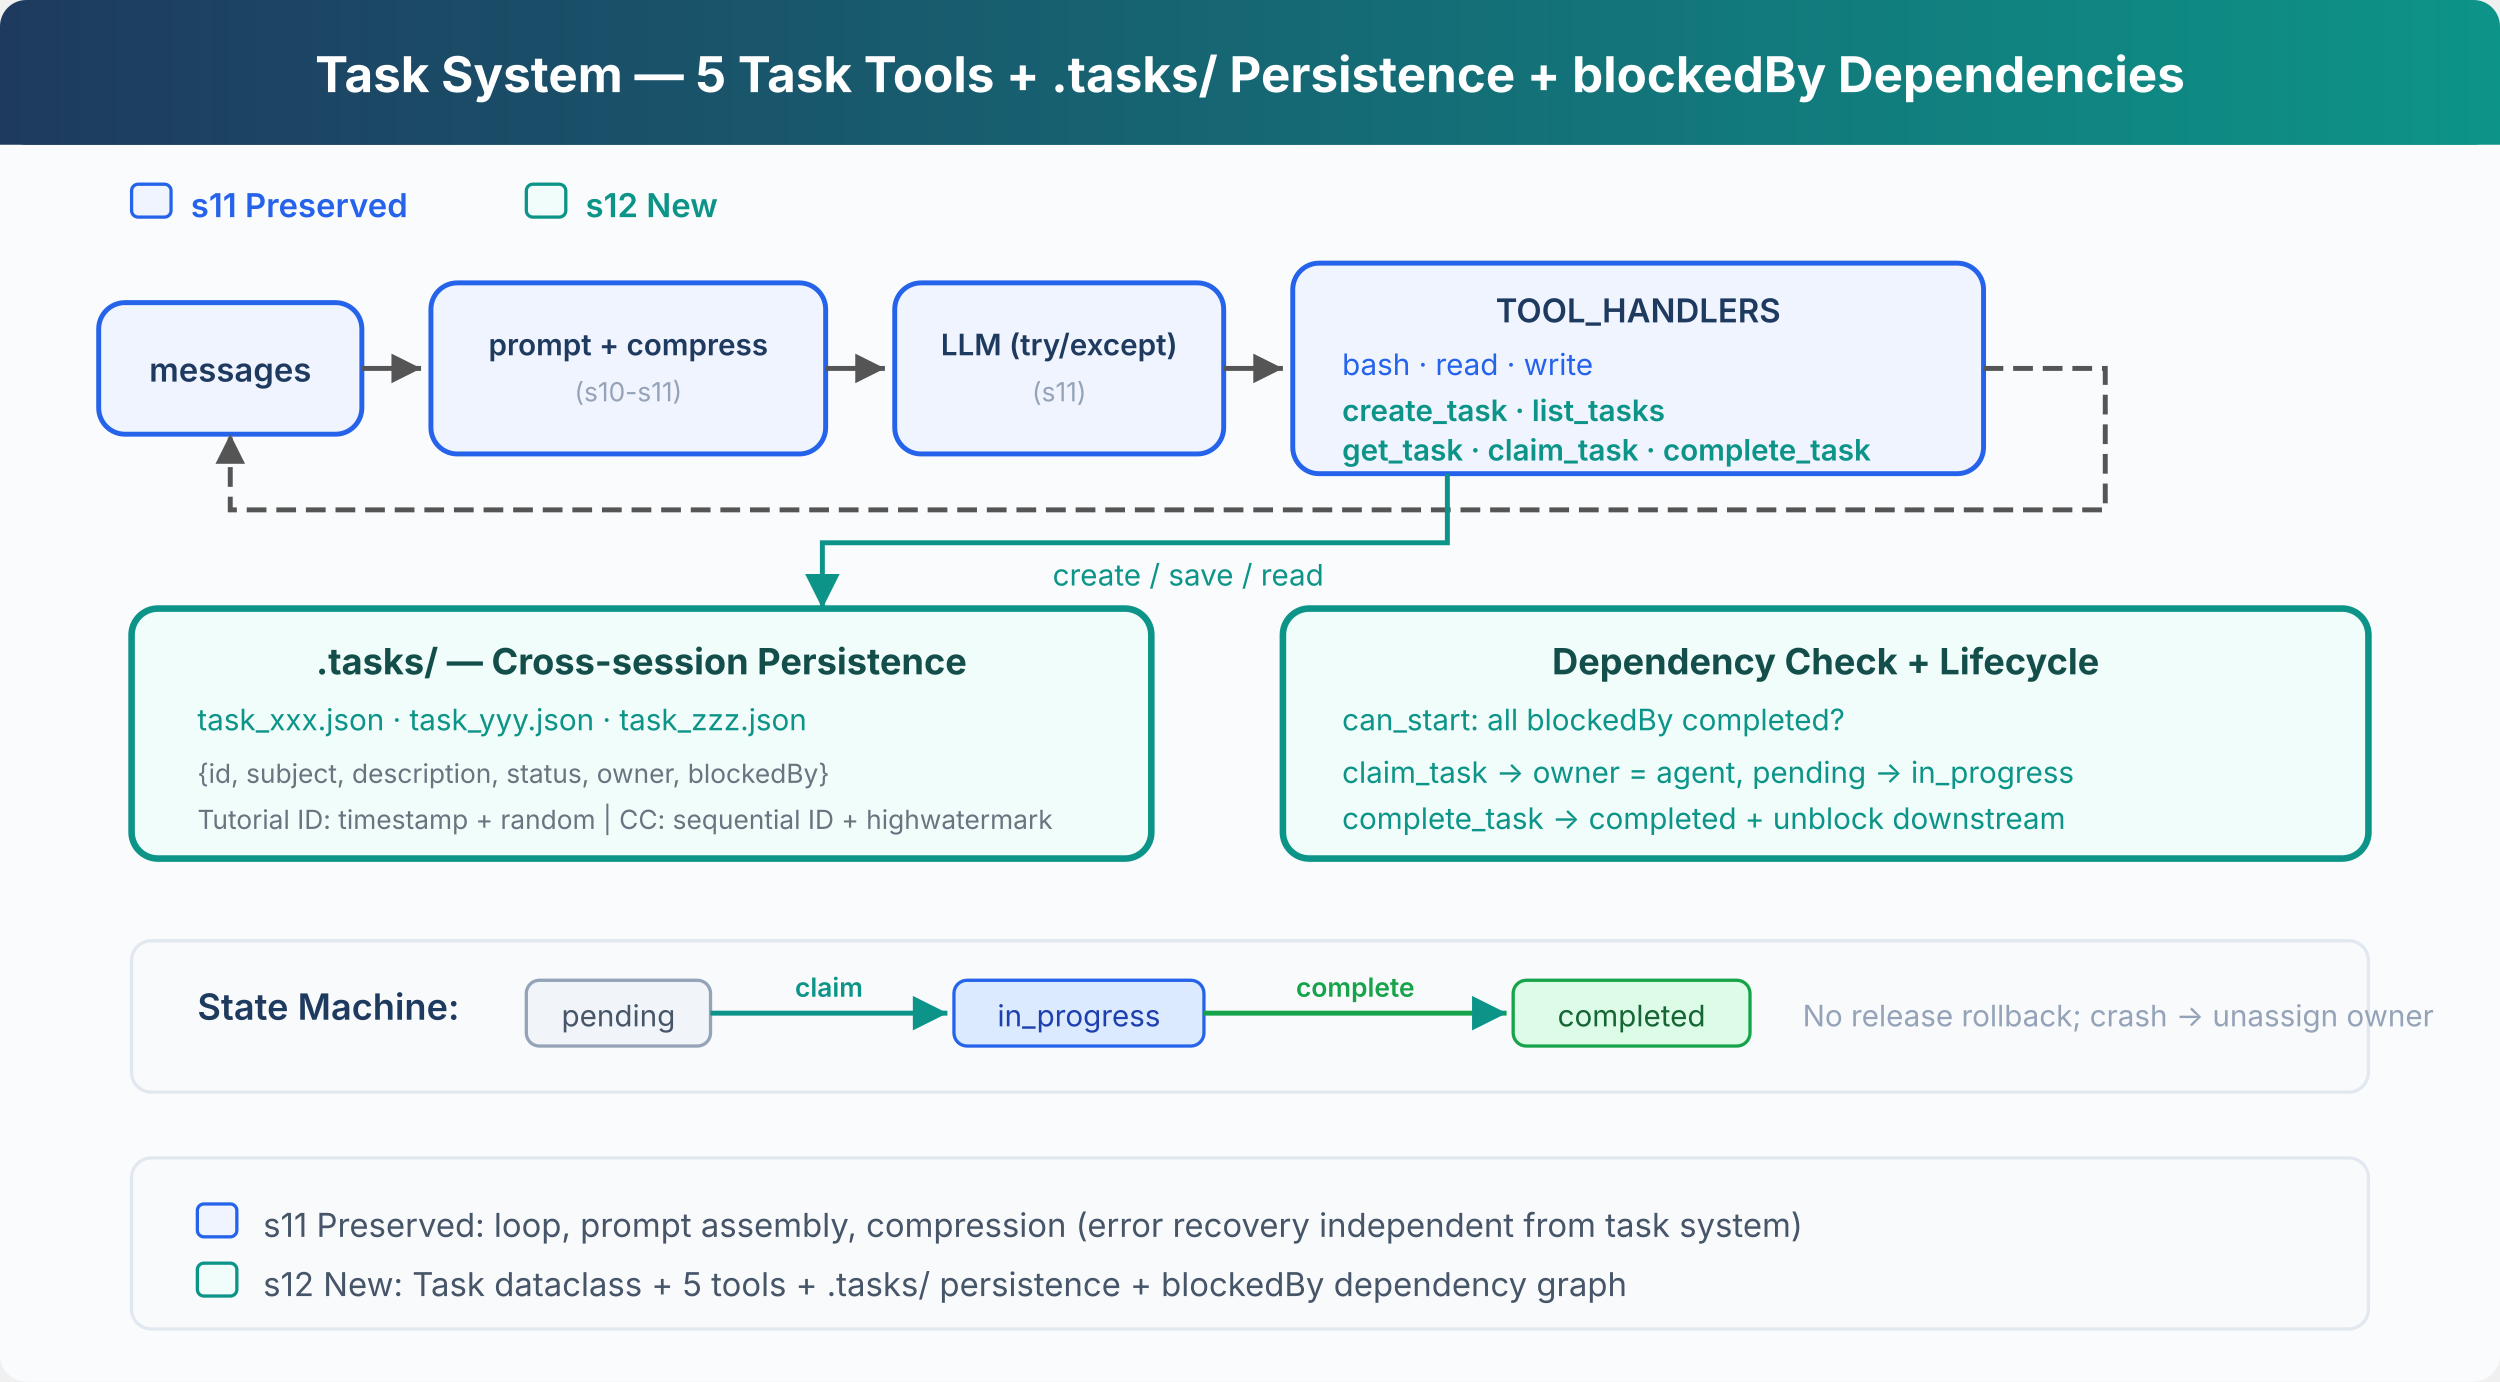
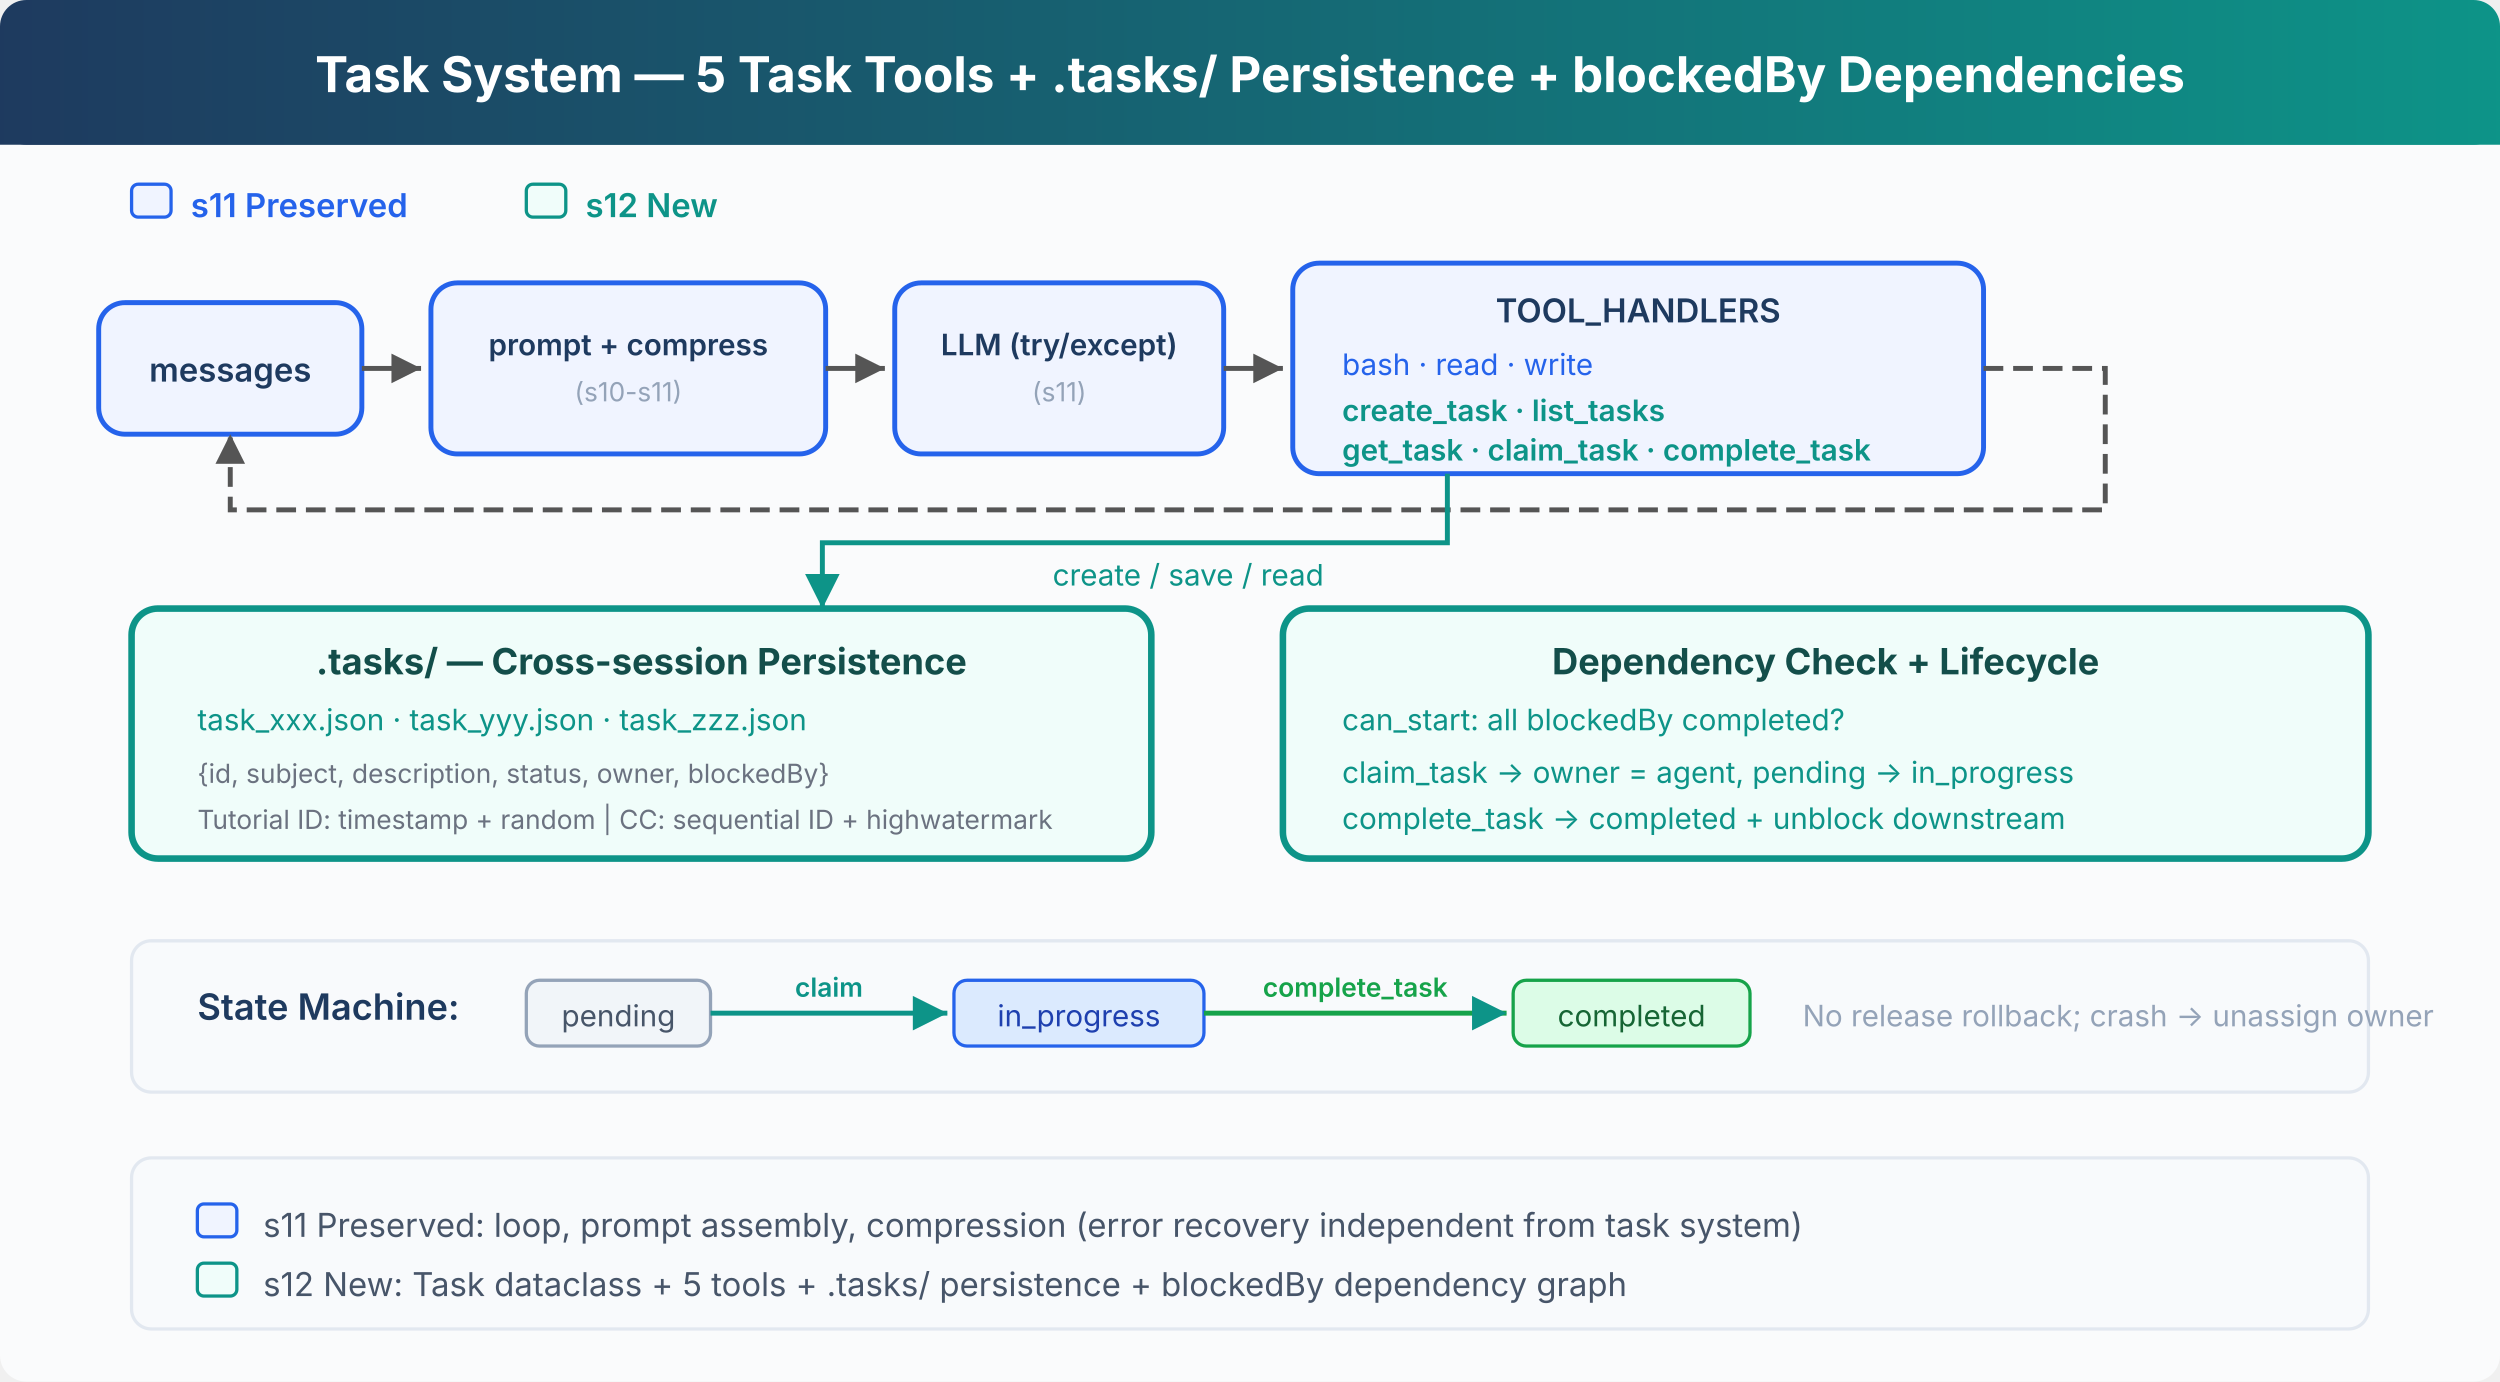
<svg xmlns="http://www.w3.org/2000/svg" viewBox="0 0 760 420" font-family="system-ui, -apple-system, sans-serif">
  <defs>
    <linearGradient id="header" x1="0" y1="0" x2="1" y2="0">
      <stop offset="0%" stop-color="#1e3a5f" />
      <stop offset="100%" stop-color="#0d9488" />
    </linearGradient>
    <marker id="arrow" viewBox="0 0 10 10" refX="10" refY="5" markerWidth="6" markerHeight="6" orient="auto-start-reverse">
      <path d="M 0 0 L 10 5 L 0 10 z" fill="#555" />
    </marker>
    <marker id="arrow-teal" viewBox="0 0 10 10" refX="10" refY="5" markerWidth="7" markerHeight="7" orient="auto-start-reverse">
      <path d="M 0 0 L 10 5 L 0 10 z" fill="#0d9488" />
    </marker>
  </defs>
  <rect width="760" height="420" fill="#fafbfc" rx="8" />
  <rect x="0" y="0" width="760" height="44" fill="url(#header)" rx="8" />
  <rect x="0" y="36" width="760" height="8" fill="url(#header)" />
  <text x="380" y="28" fill="#fff" font-size="15" font-weight="700" text-anchor="middle">Task System — 5 Task Tools + .tasks/ Persistence + blockedBy Dependencies</text>
  <rect x="40" y="56" width="12" height="10" rx="2" fill="#f0f4ff" stroke="#2563eb" stroke-width="1" />
  <text x="58" y="66" fill="#2563eb" font-size="10" font-weight="600">s11 Preserved</text>
  <rect x="160" y="56" width="12" height="10" rx="2" fill="#f0fdfa" stroke="#0d9488" stroke-width="1" />
  <text x="178" y="66" fill="#0d9488" font-size="10" font-weight="600">s12 New</text>
  <rect x="30" y="92" width="80" height="40" rx="8" fill="#f0f4ff" stroke="#2563eb" stroke-width="1.5" />
  <text x="70" y="116" fill="#1e3a5f" font-size="10" font-weight="600" text-anchor="middle">messages</text>
  <line x1="110" y1="112" x2="128" y2="112" stroke="#555" stroke-width="1.5" marker-end="url(#arrow)" />
  <rect x="131" y="86" width="120" height="52" rx="8" fill="#f0f4ff" stroke="#2563eb" stroke-width="1.5" />
  <text x="191" y="108" fill="#1e3a5f" font-size="9" font-weight="600" text-anchor="middle">prompt + compress</text>
  <text x="191" y="122" fill="#94a3b8" font-size="8" text-anchor="middle">(s10-s11)</text>
  <line x1="251" y1="112" x2="269" y2="112" stroke="#555" stroke-width="1.5" marker-end="url(#arrow)" />
  <rect x="272" y="86" width="100" height="52" rx="8" fill="#f0f4ff" stroke="#2563eb" stroke-width="1.5" />
  <text x="322" y="108" fill="#1e3a5f" font-size="9" font-weight="600" text-anchor="middle">LLM (try/except)</text>
  <text x="322" y="122" fill="#94a3b8" font-size="8" text-anchor="middle">(s11)</text>
  <line x1="372" y1="112" x2="390" y2="112" stroke="#555" stroke-width="1.5" marker-end="url(#arrow)" />
  <rect x="393" y="80" width="210" height="64" rx="8" fill="#f0f4ff" stroke="#2563eb" stroke-width="1.5" />
  <text x="498" y="98" fill="#1e3a5f" font-size="10" font-weight="600" text-anchor="middle">TOOL_HANDLERS</text>
  <text x="408" y="114" fill="#2563eb" font-size="9">bash · read · write</text>
  <text x="408" y="128" fill="#0d9488" font-size="9" font-weight="600">create_task · list_tasks</text>
  <text x="408" y="140" fill="#0d9488" font-size="9" font-weight="600">get_task · claim_task · complete_task</text>
  <path d="M 603 112 L 640 112 L 640 155 L 70 155 L 70 132" fill="none" stroke="#555" stroke-width="1.5" marker-end="url(#arrow)" stroke-dasharray="6,3" />
  <rect x="40" y="185" width="310" height="76" rx="8" fill="#f0fdfa" stroke="#0d9488" stroke-width="2" />
  <text x="195" y="205" fill="#134e4a" font-size="11" font-weight="700" text-anchor="middle">.tasks/ — Cross-session Persistence</text>
  <text x="60" y="222" fill="#0d9488" font-size="9">task_xxx.json · task_yyy.json · task_zzz.json</text>
  <text x="60" y="238" fill="#6b7280" font-size="8">{id, subject, description, status, owner, blockedBy}</text>
  <text x="60" y="252" fill="#6b7280" font-size="8">Tutorial ID: timestamp + random | CC: sequential ID + highwatermark</text>
  <path d="M 440 144 L 440 165 L 250 165 L 250 185" fill="none" stroke="#0d9488" stroke-width="1.5" marker-end="url(#arrow-teal)" />
  <text x="320" y="178" fill="#0d9488" font-size="9">create / save / read</text>
  <rect x="390" y="185" width="330" height="76" rx="8" fill="#f0fdfa" stroke="#0d9488" stroke-width="2" />
  <text x="555" y="205" fill="#134e4a" font-size="11" font-weight="700" text-anchor="middle">Dependency Check + Lifecycle</text>
  <text x="408" y="222" fill="#0d9488" font-size="9">can_start: all blockedBy completed?</text>
  <text x="408" y="238" fill="#0d9488" font-size="9">claim_task → owner = agent, pending → in_progress</text>
  <text x="408" y="252" fill="#0d9488" font-size="9">complete_task → completed + unblock downstream</text>
  <rect x="40" y="286" width="680" height="46" rx="6" fill="#f8fafc" stroke="#e2e8f0" stroke-width="1" />
  <text x="60" y="310" fill="#1e3a5f" font-size="11" font-weight="600">State Machine:</text>
  <rect x="160" y="298" width="56" height="20" rx="4" fill="#f1f5f9" stroke="#94a3b8" stroke-width="1" />
  <text x="188" y="312" fill="#475569" font-size="9" text-anchor="middle">pending</text>
  <line x1="216" y1="308" x2="288" y2="308" stroke="#0d9488" stroke-width="1.5" marker-end="url(#arrow-teal)" />
  <text x="252" y="303" fill="#0d9488" font-size="8" font-weight="600" text-anchor="middle">claim</text>
  <rect x="290" y="298" width="76" height="20" rx="4" fill="#dbeafe" stroke="#2563eb" stroke-width="1" />
  <text x="328" y="312" fill="#1e40af" font-size="9" text-anchor="middle">in_progress</text>
  <line x1="366" y1="308" x2="458" y2="308" stroke="#16a34a" stroke-width="1.5" marker-end="url(#arrow-teal)" />
-   <text x="412" y="303" fill="#16a34a" font-size="8" font-weight="600" text-anchor="middle">complete</text>
+   <text x="412" y="303" fill="#16a34a" font-size="8" font-weight="600" text-anchor="middle">complete_task</text>
  <rect x="460" y="298" width="72" height="20" rx="4" fill="#dcfce7" stroke="#16a34a" stroke-width="1" />
  <text x="496" y="312" fill="#166534" font-size="9" text-anchor="middle">completed</text>
  <text x="548" y="312" fill="#94a3b8" font-size="9">No release rollback; crash → unassign owner</text>
  <rect x="40" y="352" width="680" height="52" rx="6" fill="#f8fafc" stroke="#e2e8f0" stroke-width="1" />
  <rect x="60" y="366" width="12" height="10" rx="2" fill="#f0f4ff" stroke="#2563eb" stroke-width="1" />
  <text x="80" y="376" fill="#475569" font-size="10">s11 Preserved: loop, prompt assembly, compression (error recovery independent from task system)</text>
  <rect x="60" y="384" width="12" height="10" rx="2" fill="#f0fdfa" stroke="#0d9488" stroke-width="1" />
  <text x="80" y="394" fill="#475569" font-size="10">s12 New: Task dataclass + 5 tools + .tasks/ persistence + blockedBy dependency graph</text>
</svg>
